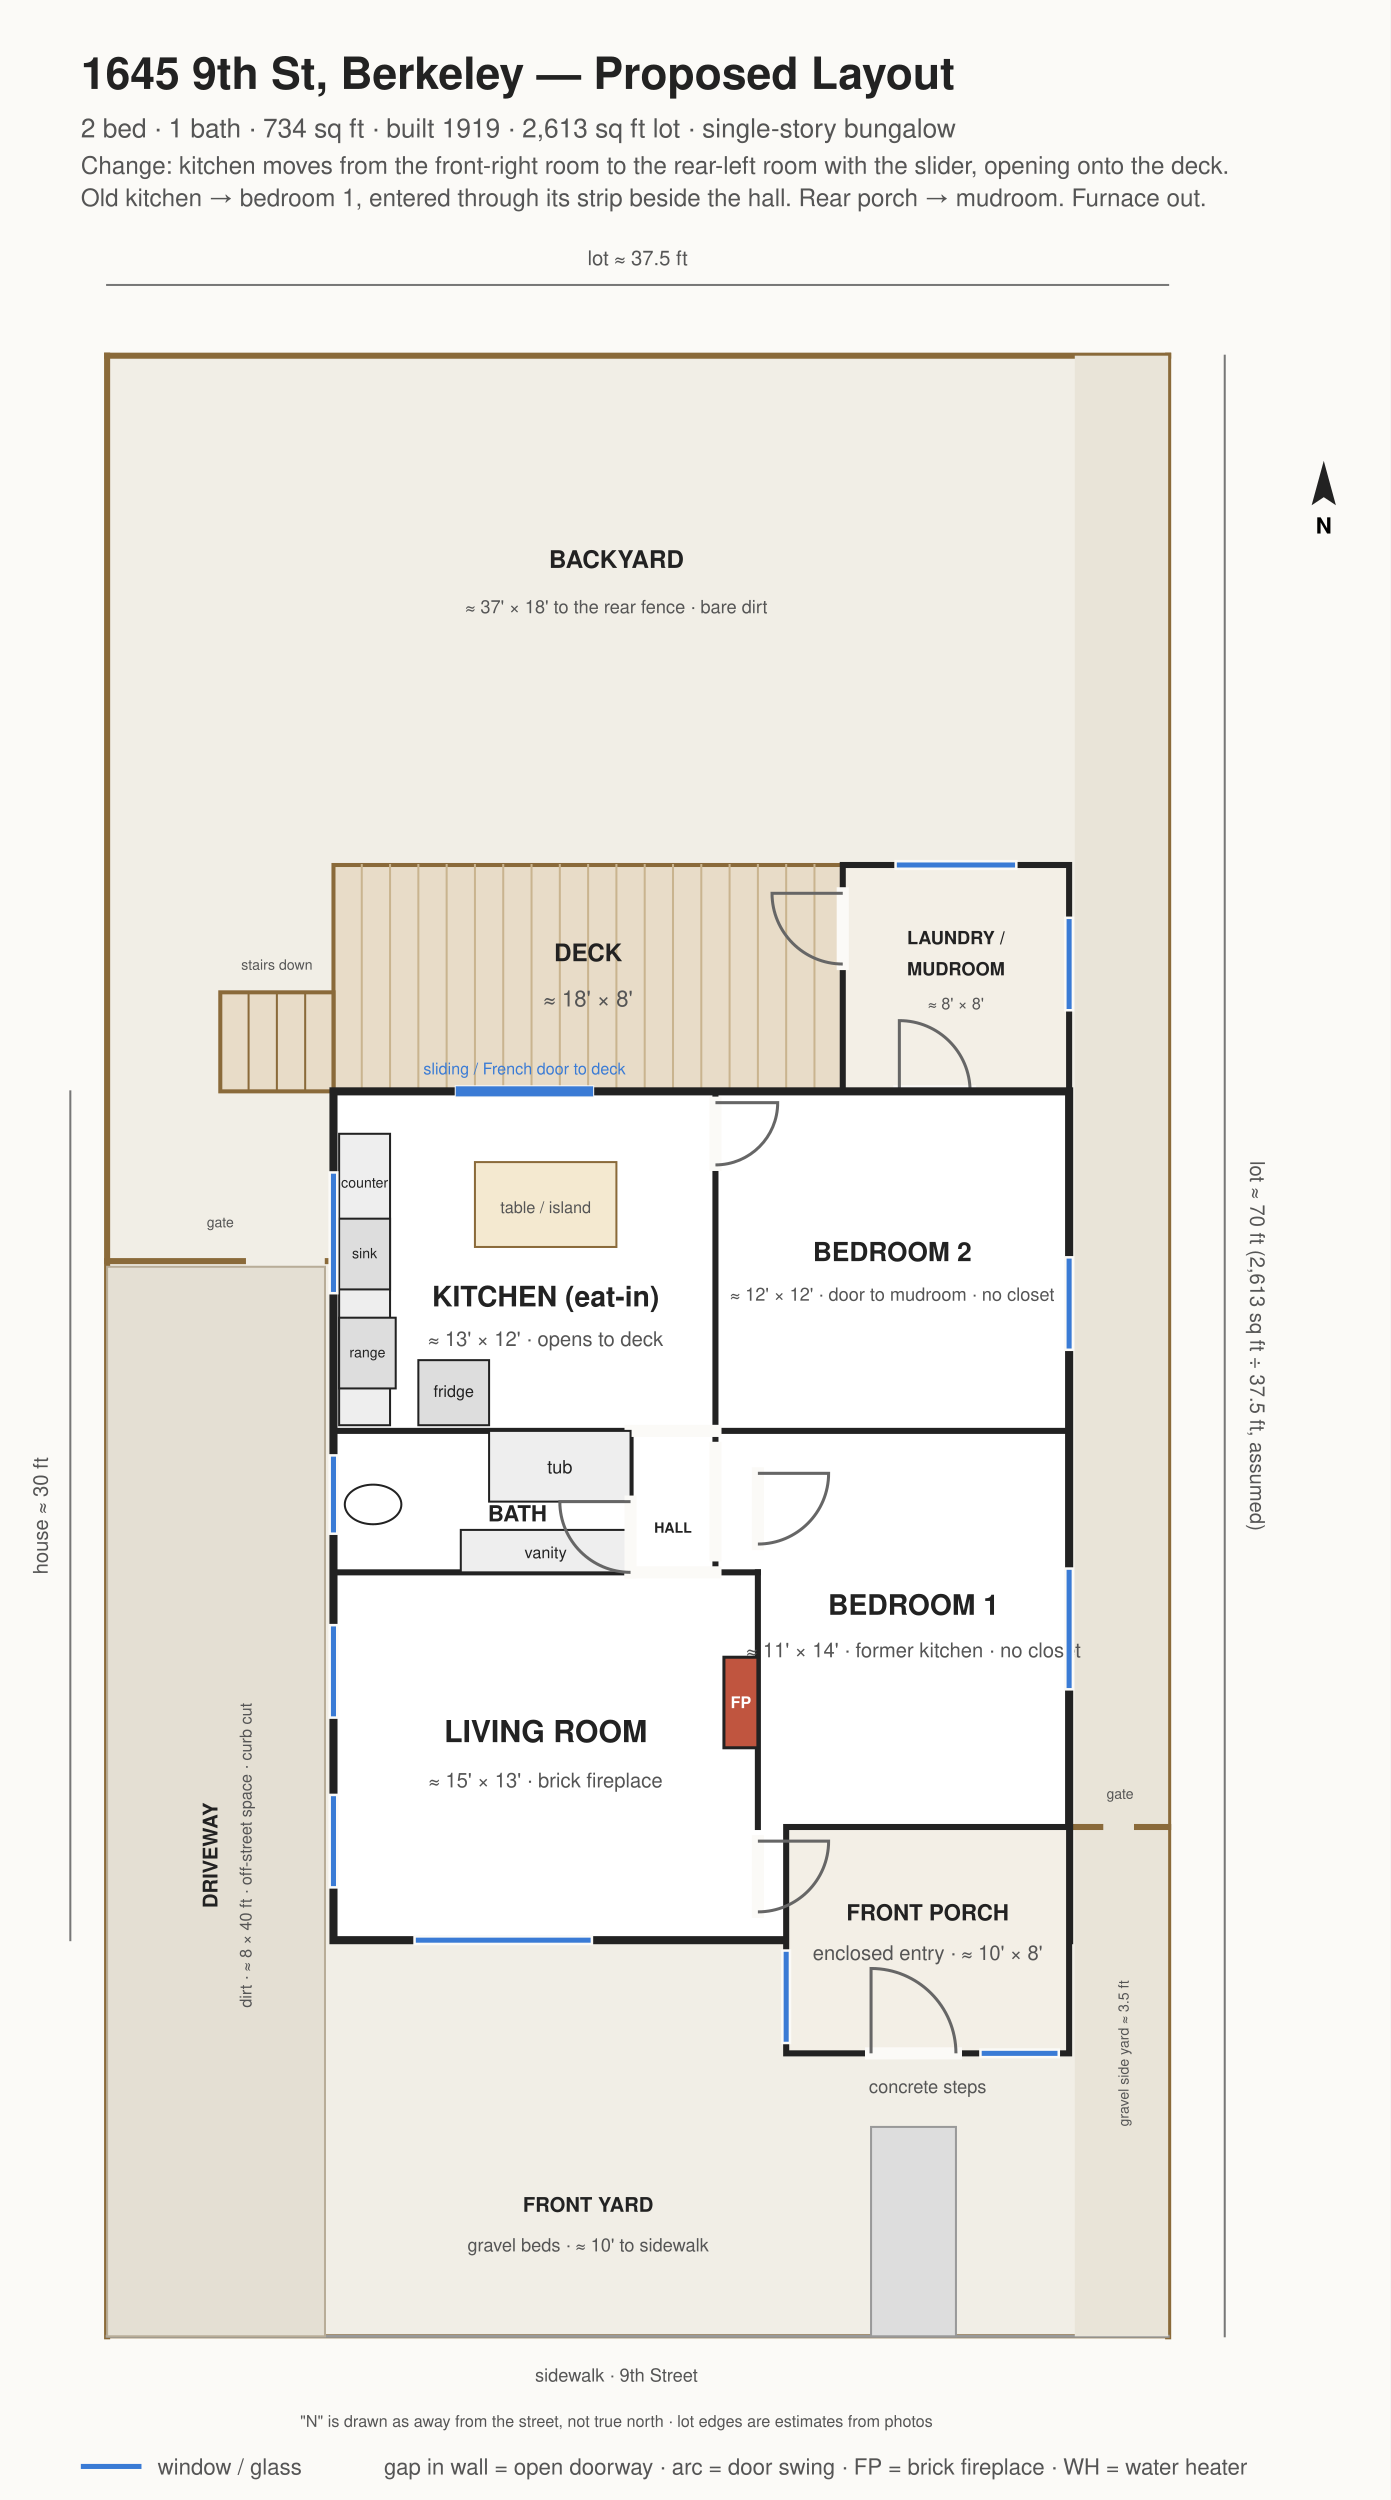
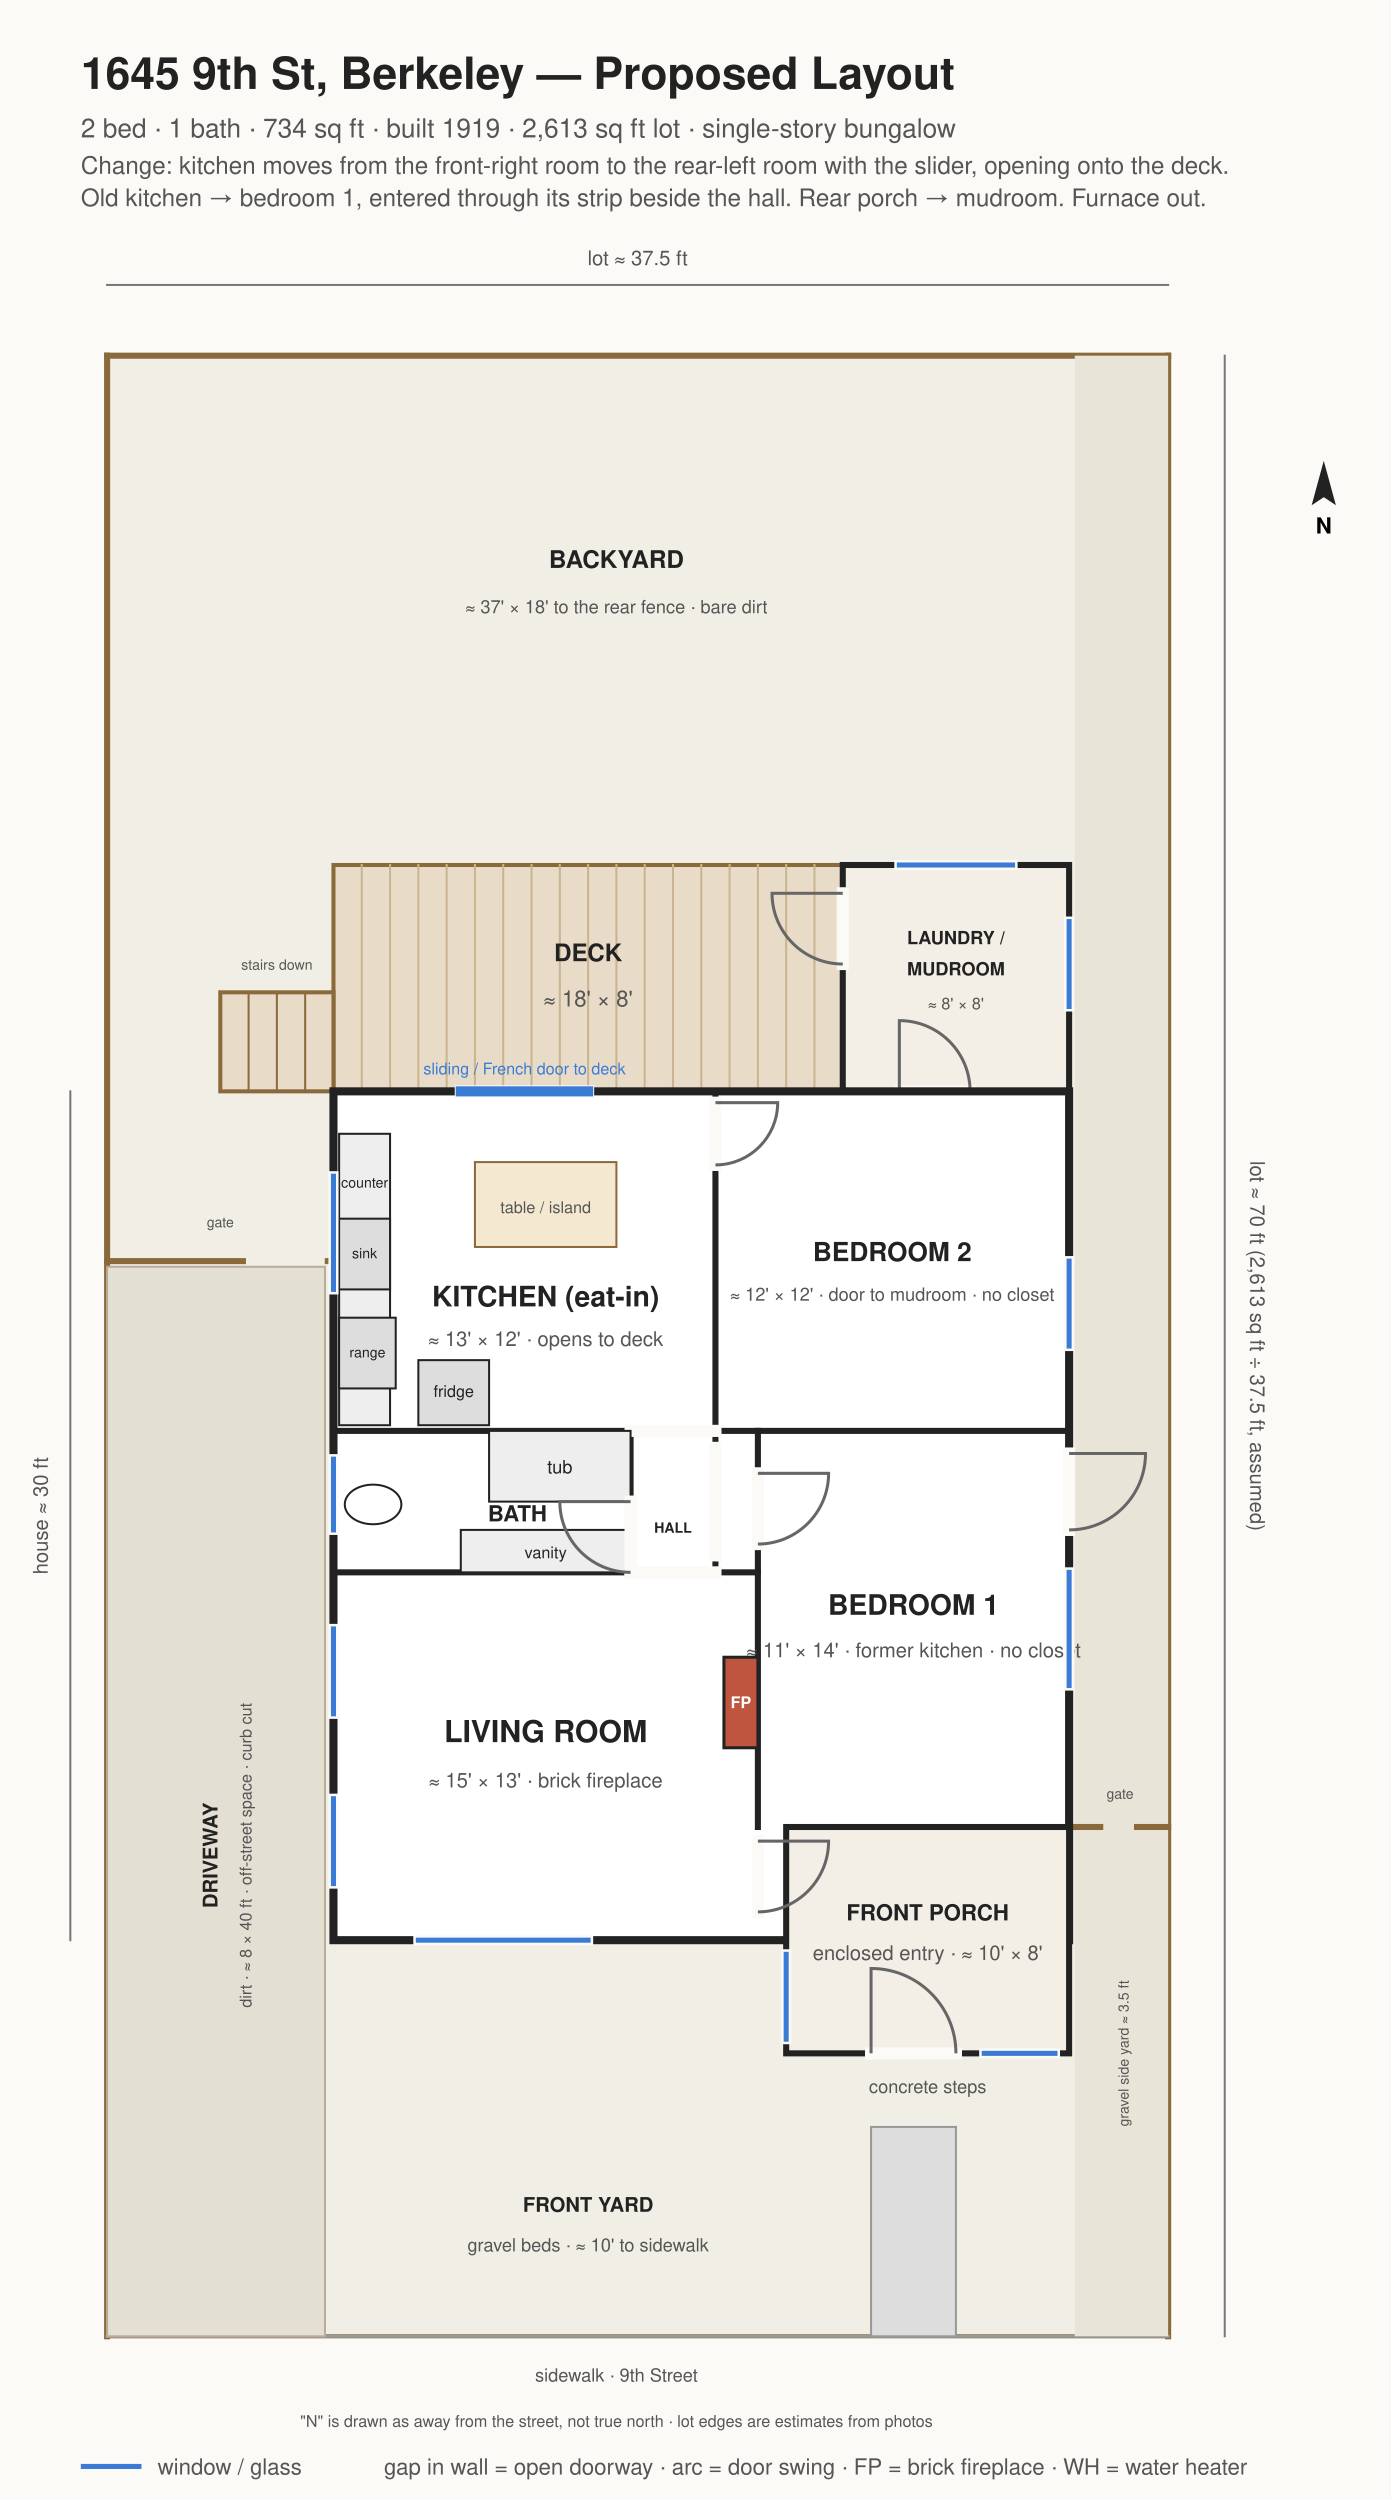
<svg xmlns="http://www.w3.org/2000/svg" width="688" height="1237" viewBox="0 0 688 1237" font-family="Helvetica, Arial, sans-serif">
  <rect width="688" height="1237" fill="#fbfaf7" />
  <text x="40" y="44" font-size="22" font-weight="bold" fill="#222">1645 9th St, Berkeley — Proposed Layout</text>
  <text x="40" y="68" font-size="13" fill="#555">2 bed · 1 bath · 734 sq ft · built 1919 · 2,613 sq ft lot · single-story bungalow</text>
  <text x="40" y="86" font-size="12" fill="#555">Change: kitchen moves from the front-right room to the rear-left room with the slider, opening onto the deck.</text>
  <text x="40" y="102" font-size="12" fill="#555">Old kitchen → bedroom 1, entered through its strip beside the hall. Rear porch → mudroom. Furnace out.</text>
  <rect x="53" y="176" width="525.0" height="980" fill="#f1eee6" stroke="#8a6a3a" stroke-width="2" />
  <line x1="53" y1="176" x2="578.0" y2="176" stroke="#8a6a3a" stroke-width="3" stroke-linecap="square" />
  <line x1="53" y1="176" x2="53" y2="1156" stroke="#8a6a3a" stroke-width="3" stroke-linecap="square" />
  <line x1="578.0" y1="176" x2="578.0" y2="1156" stroke="#8a6a3a" stroke-width="3" stroke-linecap="square" />
  <line x1="53" y1="1156" x2="578.0" y2="1156" stroke="#999" stroke-width="1.5" stroke-linecap="square" />
  <rect x="531.8" y="176" width="46.2" height="980" fill="#e9e4d8" stroke="none" stroke-width="0" />
  <line x1="529" y1="904" x2="544.4" y2="904" stroke="#8a6a3a" stroke-width="3" stroke-linecap="square" />
  <line x1="562.6" y1="904" x2="578.0" y2="904" stroke="#8a6a3a" stroke-width="3" stroke-linecap="square" />
  <text x="554.2" y="890" font-size="7" text-anchor="middle" fill="#555" font-weight="normal">gate</text>
  <text transform="translate(558.4,1016) rotate(-90)" font-size="7" text-anchor="middle" fill="#555">gravel side yard ≈ 3.5 ft</text>
  <line x1="53" y1="624" x2="120.2" y2="624" stroke="#8a6a3a" stroke-width="3" stroke-linecap="square" />
  <line x1="162.2" y1="624" x2="165" y2="624" stroke="#8a6a3a" stroke-width="3" stroke-linecap="square" />
  <text x="109" y="607.2" font-size="7" text-anchor="middle" fill="#555" font-weight="normal">gate</text>
  <text x="305" y="281.0" font-size="12" text-anchor="middle" fill="#222" font-weight="bold">BACKYARD</text>
  <text x="305" y="303.4" font-size="9" text-anchor="middle" fill="#555" font-weight="normal">≈ 37' × 18' to the rear fence · bare dirt</text>
  <rect x="53" y="626.8" width="107.8" height="529.2" fill="#e4dfd3" stroke="#b8ad98" stroke-width="1" />
  <text transform="translate(107.6,918) rotate(-90)" font-size="10" font-weight="bold" text-anchor="middle" fill="#222">DRIVEWAY</text>
  <text transform="translate(124.4,918) rotate(-90)" font-size="8" text-anchor="middle" fill="#555">dirt · ≈ 8 × 40 ft · off-street space · curb cut</text>
  <text x="291" y="1094.4" font-size="10" text-anchor="middle" fill="#222" font-weight="bold">FRONT YARD</text>
  <text x="291" y="1114" font-size="9" text-anchor="middle" fill="#555" font-weight="normal">gravel beds · ≈ 10' to sidewalk</text>
  <rect x="431" y="1052.4" width="42" height="103.6" fill="#ddd" stroke="#999" stroke-width="1" />
  <text x="305" y="1178.4" font-size="9" text-anchor="middle" fill="#555" font-weight="normal">sidewalk · 9th Street</text>
  <rect x="165" y="428" width="252" height="112" fill="#e8dcc8" stroke="#8a6a3a" stroke-width="2" />
  <line x1="179" y1="428" x2="179" y2="540" stroke="#c9b48f" stroke-width="1" stroke-linecap="square" />
  <line x1="193" y1="428" x2="193" y2="540" stroke="#c9b48f" stroke-width="1" stroke-linecap="square" />
  <line x1="207" y1="428" x2="207" y2="540" stroke="#c9b48f" stroke-width="1" stroke-linecap="square" />
  <line x1="221" y1="428" x2="221" y2="540" stroke="#c9b48f" stroke-width="1" stroke-linecap="square" />
  <line x1="235" y1="428" x2="235" y2="540" stroke="#c9b48f" stroke-width="1" stroke-linecap="square" />
  <line x1="249" y1="428" x2="249" y2="540" stroke="#c9b48f" stroke-width="1" stroke-linecap="square" />
  <line x1="263" y1="428" x2="263" y2="540" stroke="#c9b48f" stroke-width="1" stroke-linecap="square" />
  <line x1="277" y1="428" x2="277" y2="540" stroke="#c9b48f" stroke-width="1" stroke-linecap="square" />
  <line x1="291" y1="428" x2="291" y2="540" stroke="#c9b48f" stroke-width="1" stroke-linecap="square" />
  <line x1="305" y1="428" x2="305" y2="540" stroke="#c9b48f" stroke-width="1" stroke-linecap="square" />
  <line x1="319" y1="428" x2="319" y2="540" stroke="#c9b48f" stroke-width="1" stroke-linecap="square" />
  <line x1="333" y1="428" x2="333" y2="540" stroke="#c9b48f" stroke-width="1" stroke-linecap="square" />
  <line x1="347" y1="428" x2="347" y2="540" stroke="#c9b48f" stroke-width="1" stroke-linecap="square" />
  <line x1="361" y1="428" x2="361" y2="540" stroke="#c9b48f" stroke-width="1" stroke-linecap="square" />
  <line x1="375" y1="428" x2="375" y2="540" stroke="#c9b48f" stroke-width="1" stroke-linecap="square" />
  <line x1="389" y1="428" x2="389" y2="540" stroke="#c9b48f" stroke-width="1" stroke-linecap="square" />
  <line x1="403" y1="428" x2="403" y2="540" stroke="#c9b48f" stroke-width="1" stroke-linecap="square" />
  <text x="291" y="475.6" font-size="12" text-anchor="middle" fill="#222" font-weight="bold">DECK</text>
  <text x="291" y="498" font-size="11" text-anchor="middle" fill="#555" font-weight="normal">≈ 18' × 8'</text>
  <rect x="109" y="491.0" width="56" height="49.0" fill="#e8dcc8" stroke="#8a6a3a" stroke-width="2" />
  <line x1="151" y1="491.0" x2="151" y2="540" stroke="#8a6a3a" stroke-width="1" stroke-linecap="square" />
  <line x1="137" y1="491.0" x2="137" y2="540" stroke="#8a6a3a" stroke-width="1" stroke-linecap="square" />
  <line x1="123" y1="491.0" x2="123" y2="540" stroke="#8a6a3a" stroke-width="1" stroke-linecap="square" />
  <text x="137" y="479.8" font-size="7" text-anchor="middle" fill="#555" font-weight="normal">stairs down</text>
  <rect x="417" y="428" width="112" height="112" fill="#f3efe6" stroke="#222" stroke-width="3" />
  <text x="473" y="467.2" font-size="9" text-anchor="middle" fill="#222" font-weight="bold">LAUNDRY /</text>
  <text x="473" y="482.6" font-size="9" text-anchor="middle" fill="#222" font-weight="bold">MUDROOM</text>
  <text x="473" y="499.4" font-size="8" text-anchor="middle" fill="#555" font-weight="normal">≈ 8' × 8'</text>
  <line x1="445" y1="428" x2="501" y2="428" stroke="#fbfaf7" stroke-width="5" stroke-linecap="square" />
  <line x1="445" y1="428" x2="501" y2="428" stroke="#3a7bd5" stroke-width="2.5" stroke-linecap="square" />
  <line x1="529" y1="456" x2="529" y2="498" stroke="#fbfaf7" stroke-width="5" stroke-linecap="square" />
  <line x1="529" y1="456" x2="529" y2="498" stroke="#3a7bd5" stroke-width="2.5" stroke-linecap="square" />
  <line x1="417" y1="442" x2="417" y2="477.0" stroke="#fbfaf7" stroke-width="6" stroke-linecap="square" />
  <path d="M417,442 L382.0,442 A35.0,35.0 0 0 0 417,477.0" fill="none" stroke="#666" stroke-width="1.5" />
  <line x1="445" y1="540" x2="480.0" y2="540" stroke="#fbfaf7" stroke-width="6" stroke-linecap="square" />
  <path d="M445,540 L445,505.0 A35.0,35.0 0 0 1 480.0,540" fill="none" stroke="#666" stroke-width="1.5" />
  <rect x="165" y="540" width="364" height="420" fill="#fff" stroke="#222" stroke-width="4" />
  <rect x="389" y="904" width="140" height="112" fill="#f3efe6" stroke="#222" stroke-width="3" />
  <text x="459" y="950.2" font-size="11" text-anchor="middle" fill="#222" font-weight="bold">FRONT PORCH</text>
  <text x="459" y="969.8" font-size="10" text-anchor="middle" fill="#555" font-weight="normal">enclosed entry · ≈ 10' × 8'</text>
  <line x1="431" y1="1016" x2="473" y2="1016" stroke="#fbfaf7" stroke-width="6" stroke-linecap="square" />
  <path d="M431,1016 L431,974 A42,42 0 0 1 473,1016" fill="none" stroke="#666" stroke-width="1.5" />
  <line x1="389" y1="967.0" x2="389" y2="1009.0" stroke="#fbfaf7" stroke-width="5" stroke-linecap="square" />
  <line x1="389" y1="967.0" x2="389" y2="1009.0" stroke="#3a7bd5" stroke-width="2.5" stroke-linecap="square" />
  <line x1="487" y1="1016" x2="522.0" y2="1016" stroke="#fbfaf7" stroke-width="5" stroke-linecap="square" />
  <line x1="487" y1="1016" x2="522.0" y2="1016" stroke="#3a7bd5" stroke-width="2.5" stroke-linecap="square" />
  <text x="459" y="1035.6" font-size="9" text-anchor="middle" fill="#555" font-weight="normal">concrete steps</text>
  <line x1="354.0" y1="540" x2="354.0" y2="708" stroke="#222" stroke-width="3" stroke-linecap="square" />
  <line x1="354.0" y1="708" x2="529" y2="708" stroke="#222" stroke-width="3" stroke-linecap="square" />
  <line x1="165" y1="708" x2="312.0" y2="708" stroke="#222" stroke-width="3" stroke-linecap="square" />
  <line x1="312.0" y1="708" x2="312.0" y2="778" stroke="#222" stroke-width="3" stroke-linecap="square" />
  <line x1="354.0" y1="708" x2="354.0" y2="778" stroke="#222" stroke-width="3" stroke-linecap="square" />
  <line x1="165" y1="778" x2="312.0" y2="778" stroke="#222" stroke-width="3" stroke-linecap="square" />
  <line x1="354.0" y1="778" x2="375" y2="778" stroke="#222" stroke-width="3" stroke-linecap="square" />
  <line x1="312.0" y1="778" x2="354.0" y2="778" stroke="#fbfaf7" stroke-width="6" stroke-linecap="square" />
  <line x1="312.0" y1="708" x2="354.0" y2="708" stroke="#fbfaf7" stroke-width="6" stroke-linecap="square" />
-   <line x1="375" y1="778" x2="375" y2="904" stroke="#222" stroke-width="3" stroke-linecap="square" />
+   <line x1="375" y1="708" x2="375" y2="904" stroke="#222" stroke-width="3" stroke-linecap="square" />
  <line x1="354.0" y1="545.6" x2="354.0" y2="576.4" stroke="#fbfaf7" stroke-width="6" stroke-linecap="square" />
  <path d="M354.0,545.6 L384.8,545.6 A30.8,30.8 0 0 1 354.0,576.4" fill="none" stroke="#666" stroke-width="1.5" />
  <rect x="358.2" y="820" width="16.8" height="44.8" fill="#c0553f" stroke="#222" stroke-width="1.5" />
  <text x="366.6" y="845.2" font-size="8" text-anchor="middle" fill="#fff" font-weight="bold">FP</text>
  <rect x="242.0" y="708" width="70.0" height="35.0" fill="#eee" stroke="#222" stroke-width="1" />
  <text x="277" y="729.0" font-size="9" text-anchor="middle" fill="#222" font-weight="normal">tub</text>
  <rect x="228.0" y="757.0" width="84.0" height="21.0" fill="#eee" stroke="#222" stroke-width="1" />
  <text x="270.0" y="771.0" font-size="8" text-anchor="middle" fill="#222" font-weight="normal">vanity</text>
  <ellipse cx="184.6" cy="744.4" rx="14" ry="9.8" fill="#fff" stroke="#222" stroke-width="1" />
  <text x="256.0" y="752.8" font-size="11" text-anchor="middle" fill="#222" font-weight="bold">BATH</text>
  <line x1="312.0" y1="743.0" x2="312.0" y2="778.0" stroke="#fbfaf7" stroke-width="6" stroke-linecap="square" />
  <path d="M312.0,743.0 L277.0,743.0 A35.0,35.0 0 0 0 312.0,778.0" fill="none" stroke="#666" stroke-width="1.5" />
  <text x="333" y="758.4" font-size="7" text-anchor="middle" fill="#222" font-weight="bold">HALL</text>
  <line x1="354.0" y1="716.4" x2="354.0" y2="769.6" stroke="#fbfaf7" stroke-width="6" stroke-linecap="square" />
  <line x1="375" y1="729.0" x2="375" y2="764.0" stroke="#fbfaf7" stroke-width="6" stroke-linecap="square" />
  <path d="M375,729.0 L410.0,729.0 A35.0,35.0 0 0 1 375,764.0" fill="none" stroke="#666" stroke-width="1.5" />
+   <line x1="529" y1="719.2" x2="529" y2="757.0" stroke="#fbfaf7" stroke-width="6" stroke-linecap="square" />
+   <path d="M529,719.2 L566.8,719.2 A37.8,37.8 0 0 1 529,757.0" fill="none" stroke="#666" stroke-width="1.5" />
  <line x1="228.0" y1="540" x2="291" y2="540" stroke="#fbfaf7" stroke-width="6" stroke-linecap="square" />
  <line x1="228.0" y1="540" x2="291" y2="540" stroke="#3a7bd5" stroke-width="5" stroke-linecap="square" />
  <text x="259.5" y="531.6" font-size="8" text-anchor="middle" fill="#3a7bd5" font-weight="normal">sliding / French door to deck</text>
  <rect x="167.8" y="561.0" width="25.2" height="144.2" fill="#eee" stroke="#222" stroke-width="1" />
  <text x="180.4" y="587.6" font-size="7" text-anchor="middle" fill="#222" font-weight="normal">counter</text>
  <rect x="167.8" y="603.0" width="25.2" height="35.0" fill="#ddd" stroke="#222" stroke-width="1" />
  <text x="180.4" y="622.6" font-size="7" text-anchor="middle" fill="#222" font-weight="normal">sink</text>
  <rect x="167.8" y="652" width="28.0" height="35.0" fill="#ddd" stroke="#222" stroke-width="1" />
  <text x="181.8" y="671.6" font-size="7" text-anchor="middle" fill="#222" font-weight="normal">range</text>
  <rect x="207" y="673.0" width="35.0" height="32.2" fill="#ddd" stroke="#222" stroke-width="1" />
  <text x="224.5" y="691.2" font-size="8" text-anchor="middle" fill="#222" font-weight="normal">fridge</text>
  <rect x="235" y="575.0" width="70" height="42.0" fill="#f4e9d0" stroke="#8a6a3a" stroke-width="1" />
  <text x="270.0" y="600.2" font-size="8" text-anchor="middle" fill="#555" font-weight="normal">table / island</text>
  <text x="270.0" y="646.4" font-size="14" text-anchor="middle" fill="#222" font-weight="bold">KITCHEN (eat-in)</text>
  <text x="270.0" y="666" font-size="10" text-anchor="middle" fill="#555" font-weight="normal">≈ 13' × 12' · opens to deck</text>
  <text x="441.5" y="624" font-size="13" text-anchor="middle" fill="#222" font-weight="bold">BEDROOM 2</text>
  <text x="441.5" y="643.6" font-size="9" text-anchor="middle" fill="#555" font-weight="normal">≈ 12' × 12' · door to mudroom · no closet</text>
  <text x="452.0" y="799.0" font-size="14" text-anchor="middle" fill="#222" font-weight="bold">BEDROOM 1</text>
  <text x="452.0" y="820" font-size="10" text-anchor="middle" fill="#555" font-weight="normal">≈ 11' × 14' · former kitchen · no closet</text>
  <line x1="375" y1="911.0" x2="375" y2="946.0" stroke="#fbfaf7" stroke-width="6" stroke-linecap="square" />
  <path d="M375,911.0 L410.0,911.0 A35.0,35.0 0 0 1 375,946.0" fill="none" stroke="#666" stroke-width="1.5" />
  <line x1="165" y1="582" x2="165" y2="638" stroke="#fbfaf7" stroke-width="5" stroke-linecap="square" />
  <line x1="165" y1="582" x2="165" y2="638" stroke="#3a7bd5" stroke-width="2.5" stroke-linecap="square" />
  <line x1="165" y1="722" x2="165" y2="757.0" stroke="#fbfaf7" stroke-width="5" stroke-linecap="square" />
  <line x1="165" y1="722" x2="165" y2="757.0" stroke="#3a7bd5" stroke-width="2.5" stroke-linecap="square" />
  <line x1="165" y1="806" x2="165" y2="848" stroke="#fbfaf7" stroke-width="5" stroke-linecap="square" />
  <line x1="165" y1="806" x2="165" y2="848" stroke="#3a7bd5" stroke-width="2.5" stroke-linecap="square" />
  <line x1="165" y1="890" x2="165" y2="932" stroke="#fbfaf7" stroke-width="5" stroke-linecap="square" />
  <line x1="165" y1="890" x2="165" y2="932" stroke="#3a7bd5" stroke-width="2.5" stroke-linecap="square" />
  <line x1="207" y1="960" x2="291" y2="960" stroke="#fbfaf7" stroke-width="5" stroke-linecap="square" />
  <line x1="207" y1="960" x2="291" y2="960" stroke="#3a7bd5" stroke-width="2.5" stroke-linecap="square" />
  <line x1="529" y1="778" x2="529" y2="834" stroke="#fbfaf7" stroke-width="5" stroke-linecap="square" />
  <line x1="529" y1="778" x2="529" y2="834" stroke="#3a7bd5" stroke-width="2.5" stroke-linecap="square" />
  <line x1="529" y1="624" x2="529" y2="666" stroke="#fbfaf7" stroke-width="5" stroke-linecap="square" />
  <line x1="529" y1="624" x2="529" y2="666" stroke="#3a7bd5" stroke-width="2.5" stroke-linecap="square" />
  <text x="270.0" y="862" font-size="15" text-anchor="middle" fill="#222" font-weight="bold">LIVING ROOM</text>
  <text x="270.0" y="884.4" font-size="10" text-anchor="middle" fill="#555" font-weight="normal">≈ 15' × 13' · brick fireplace</text>
  <line x1="34.8" y1="540" x2="34.8" y2="960" stroke="#777" stroke-width="1" stroke-linecap="square" />
  <text transform="translate(23.6,750) rotate(-90)" font-size="10" text-anchor="middle" fill="#555">house ≈ 30 ft</text>
  <line x1="606.0" y1="176" x2="606.0" y2="1156" stroke="#777" stroke-width="1" stroke-linecap="square" />
  <text transform="translate(618.6,666) rotate(90)" font-size="10" text-anchor="middle" fill="#555">lot ≈ 70 ft (2,613 sq ft ÷ 37.5 ft, assumed)</text>
  <line x1="53" y1="141.0" x2="578.0" y2="141.0" stroke="#777" stroke-width="1" stroke-linecap="square" />
  <text x="315.5" y="131.2" font-size="10" text-anchor="middle" fill="#555" font-weight="normal">lot ≈ 37.5 ft</text>
  <g transform="translate(655,246)">
    <polygon points="0,-18 6,4 0,0 -6,4" fill="#222" />
    <text x="0" y="18" font-size="11" text-anchor="middle" font-weight="bold">N</text>
  </g>
  <text x="305" y="1200.8" font-size="8" text-anchor="middle" fill="#555" font-weight="normal">"N" is drawn as away from the street, not true north · lot edges are estimates from photos</text>
  <line x1="40" y1="1220.4" x2="70" y2="1220.4" stroke="#3a7bd5" stroke-width="2.5" />
  <text x="78" y="1224.4" font-size="11" fill="#555">window / glass</text>
  <text x="190" y="1224.4" font-size="11" fill="#555">gap in wall = open doorway · arc = door swing · FP = brick fireplace · WH = water heater</text>
</svg>
